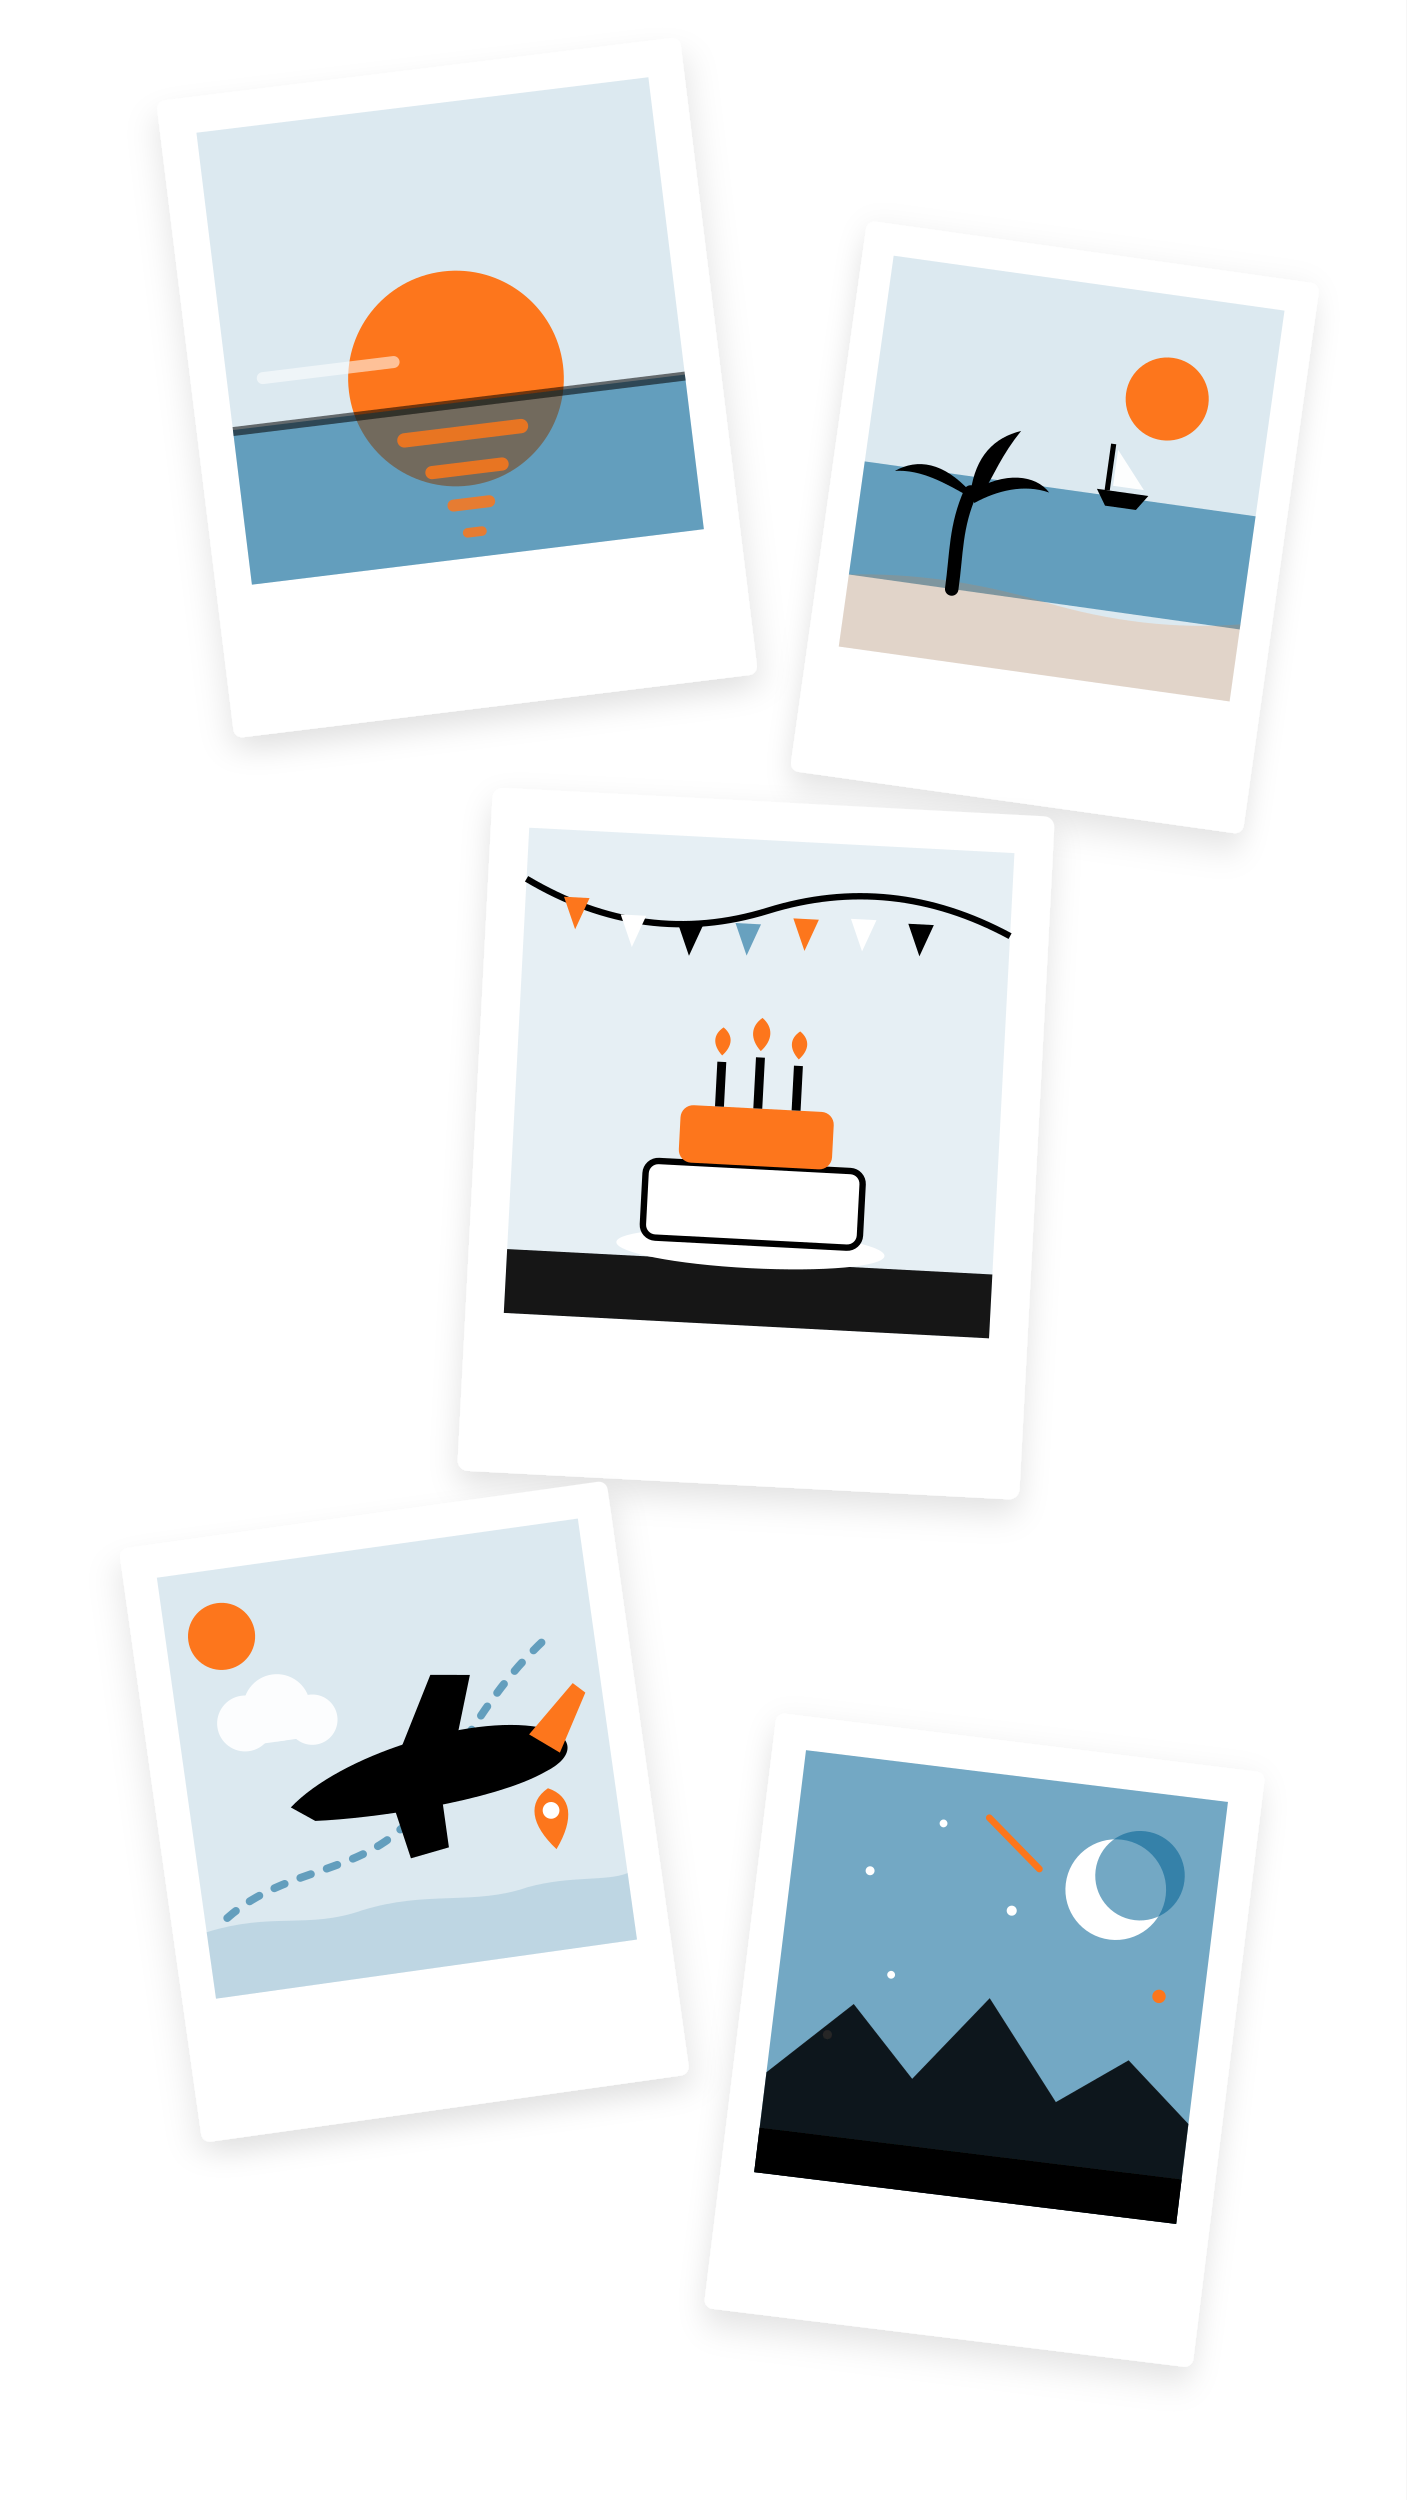
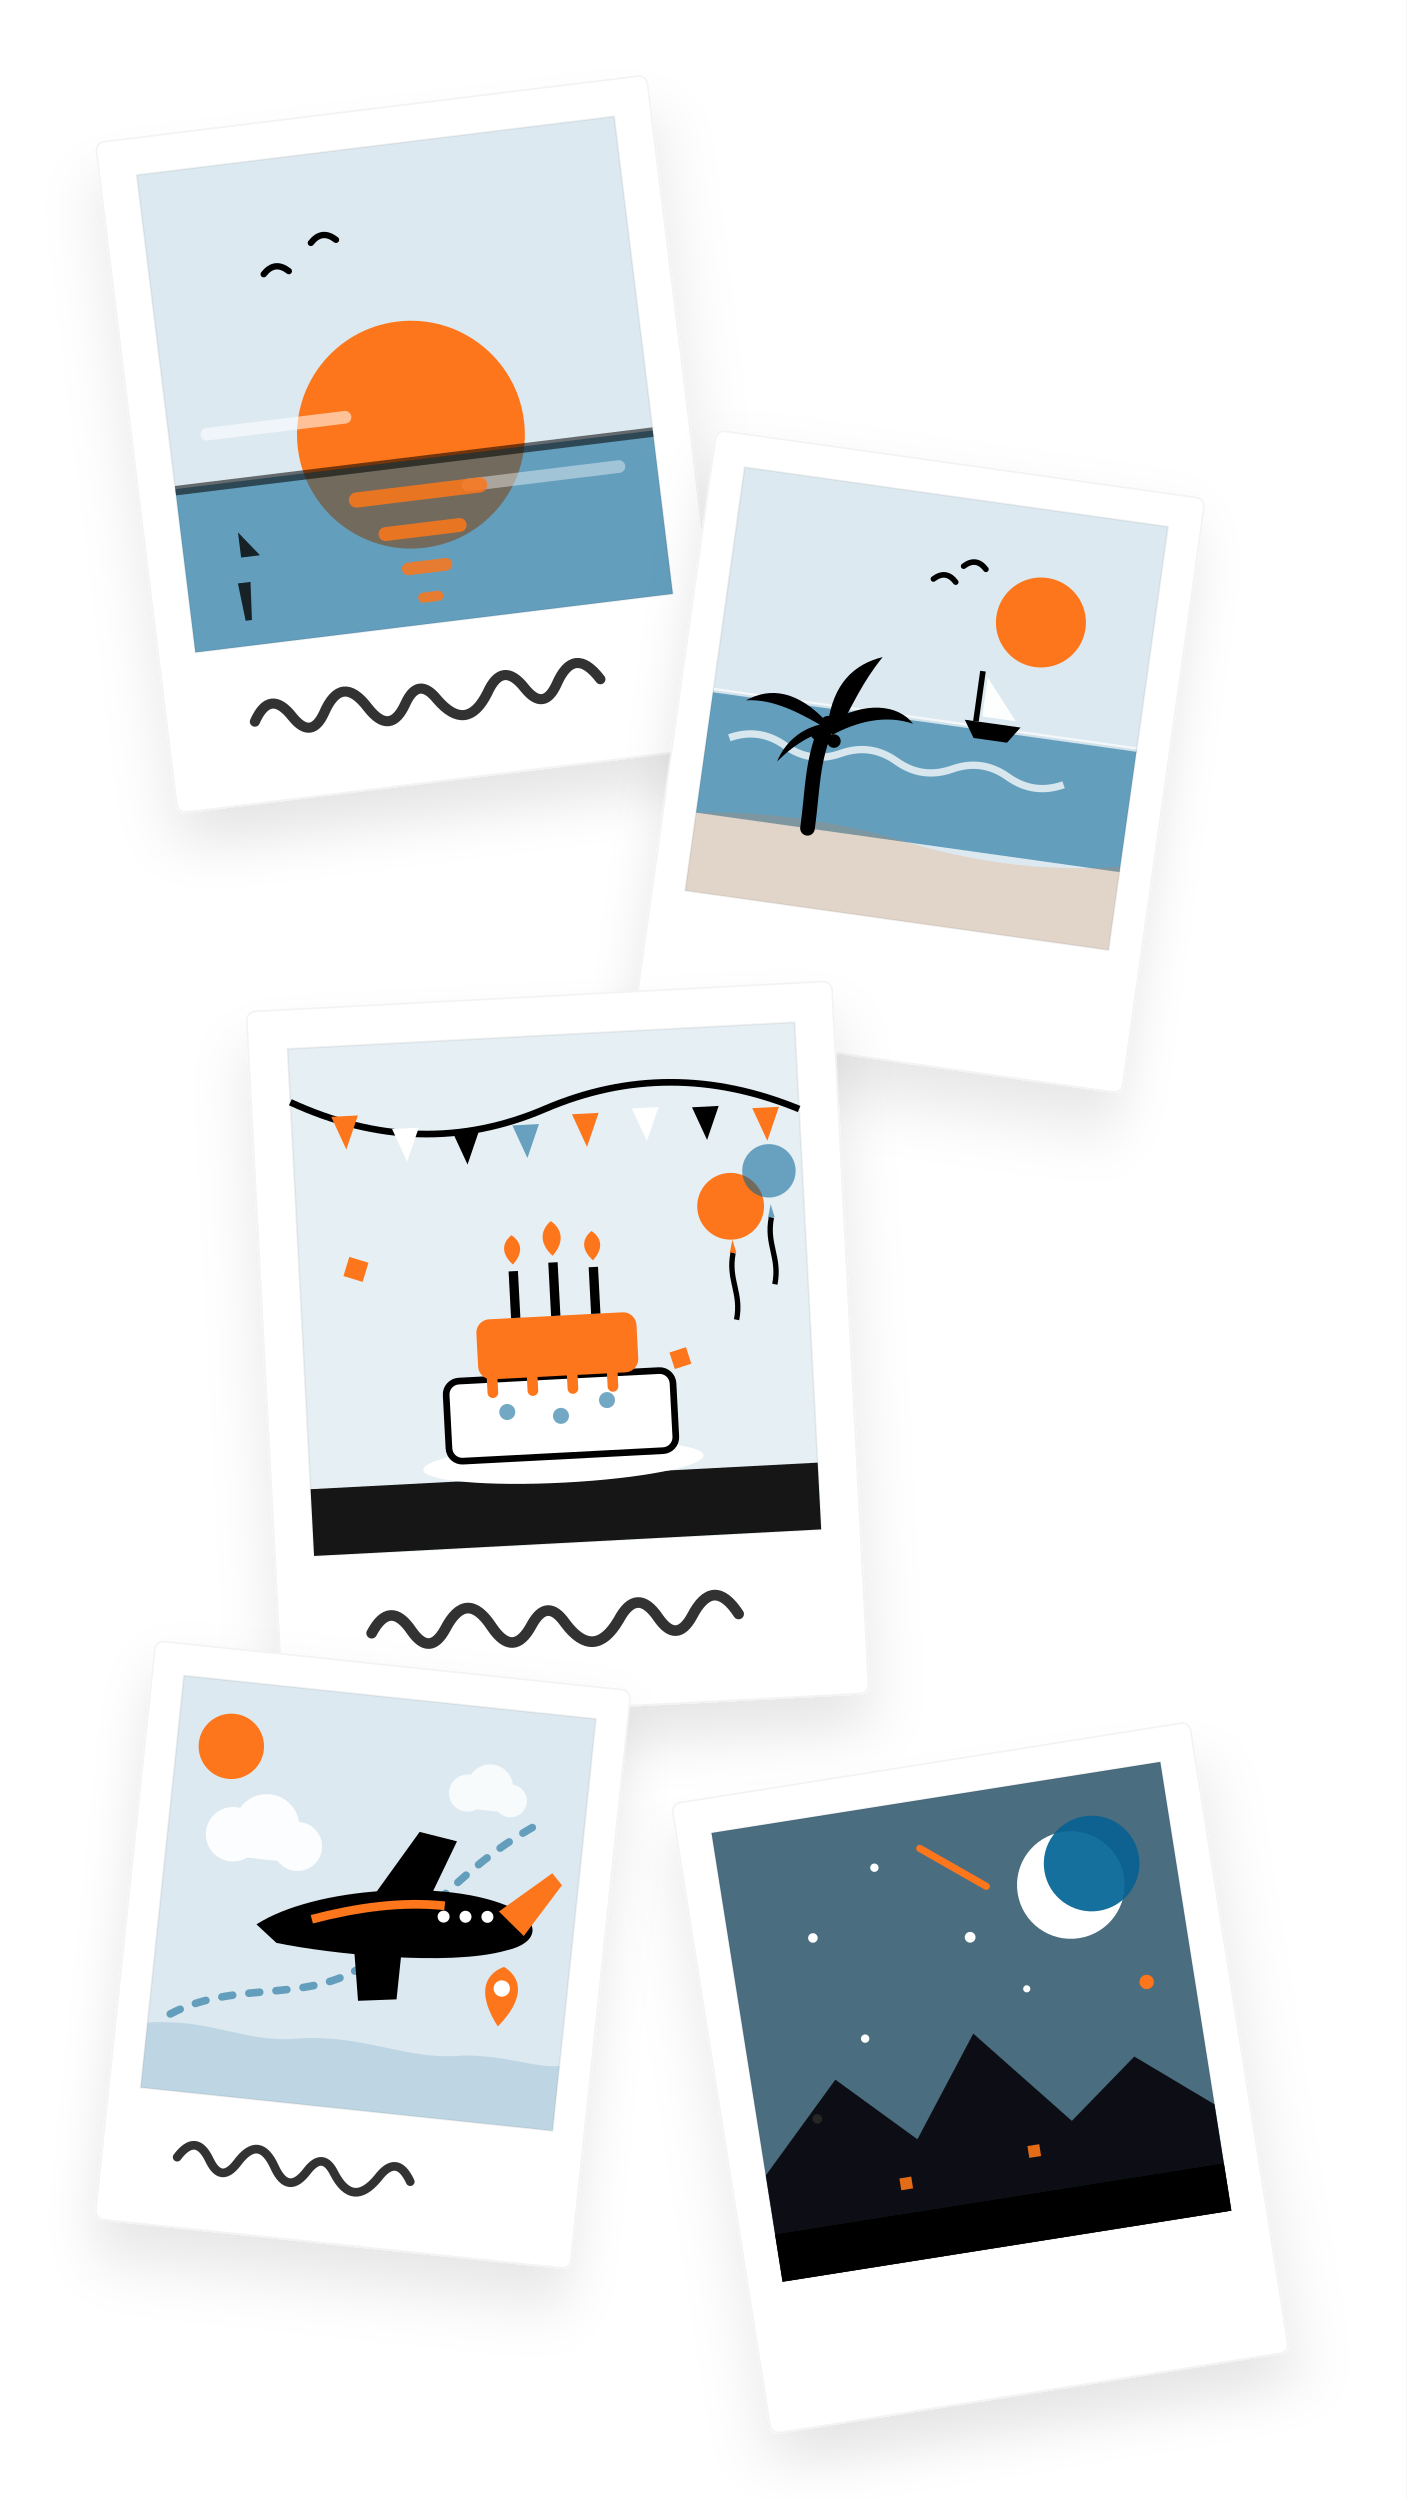
<svg xmlns="http://www.w3.org/2000/svg" viewBox="0 0 800 1422">
  <defs>
-     <filter id="sto-sombra" x="-20%" y="-18%" width="140%" height="140%">
-       <feDropShadow dx="0" dy="8" stdDeviation="9" flood-color="#000000" flood-opacity=".12" />
+     <filter id="sto-papel" x="-30%" y="-25%" width="160%" height="175%" color-interpolation-filters="sRGB">
+       <feDropShadow dx="0" dy="1" stdDeviation="1" flood-color="#000000" flood-opacity=".06" result="sto-s1" />
+       <feDropShadow in="sto-s1" dx="0" dy="6" stdDeviation="6" flood-color="#000000" flood-opacity=".08" result="sto-s2" />
+       <feDropShadow in="sto-s2" dx="0" dy="20" stdDeviation="16" flood-color="#000000" flood-opacity=".1" />
    </filter>
    <g id="sto-cena-sol">
      <rect width="76" height="76" fill="#006194" fill-opacity=".14" />
      <circle cx="38" cy="46" r="18" fill="#FD761A" />
      <rect y="50" width="76" height="26" fill="#006194" fill-opacity=".55" />
      <rect y="49.5" width="76" height="1.5" fill="#000000" opacity=".55" />
      <path d="M6 42H28" fill="none" stroke="#FFFFFF" stroke-width="2" stroke-linecap="round" opacity=".55" />
+       <path d="M46 55H70" fill="none" stroke="#FFFFFF" stroke-width="2" stroke-linecap="round" opacity=".4" />
      <g fill="#FD761A" opacity=".85">
        <rect x="27" y="54" width="22" height="2.4" rx="1.2" />
        <rect x="31" y="60" width="14" height="2.2" rx="1.1" />
        <rect x="34" y="66" width="8" height="2" rx="1" />
        <rect x="36" y="71" width="4" height="1.6" rx=".8" />
      </g>
+       <path d="M8 66H10L9.5 72H8.5Z" fill="#000000" opacity=".8" />
+       <path d="M9 65V58M9 58L12 62H9Z" fill="#000000" opacity=".8" />
+       <path d="M18 18q2-2 4 0M26 14q2-2 4 0" fill="none" stroke="#000000" stroke-width="1" stroke-linecap="round" />
    </g>
    <g id="sto-cena-praia">
      <rect width="76" height="76" fill="#006194" fill-opacity=".14" />
      <circle cx="56" cy="20" r="8" fill="#FD761A" />
      <path d="M0 40H76V62H0Z" fill="#006194" fill-opacity=".55" />
+       <path d="M0 40H76" fill="none" stroke="#FFFFFF" stroke-width=".8" opacity=".7" />
+       <path d="M4 48q5-2.6 10 0t10 0t10 0t10 0t10 0t10 0" fill="none" stroke="#FFFFFF" stroke-width="1.3" opacity=".75" />
      <path d="M0 62Q18 59 38 62T76 61V76H0Z" fill="#FD761A" fill-opacity=".18" />
      <path d="M47 39V30" fill="none" stroke="#000000" stroke-width="1" />
      <path d="M48 31L54 38H48Z" fill="#FFFFFF" opacity=".95" />
      <path d="M45 39H55L53 42H47Z" fill="#000000" />
      <path d="M20 62C20 55 19 50 21 43" fill="none" stroke="#000000" stroke-width="2.6" stroke-linecap="round" />
      <path d="M21 43C15 38 10 38 6 41C11 40 16 42 21 44Z" fill="#000000" />
      <path d="M21 43C21 36 24 32 29 30C26 35 25 39 23 44Z" fill="#000000" />
      <path d="M21 43C27 38 33 38 36 41C31 40 26 42 22 45Z" fill="#000000" />
+       <path d="M21 43C17 44 14 47 13 51C16 47 19 45 22 44Z" fill="#000000" />
+       <circle cx="19.5" cy="45" r="1.3" fill="#000000" />
+       <circle cx="22.5" cy="46" r="1.2" fill="#000000" />
+       <path d="M36 15q2-2 4 0M41 12q2-2 4 0" fill="none" stroke="#000000" stroke-width="1" stroke-linecap="round" />
    </g>
    <g id="sto-cena-festa">
      <rect width="76" height="76" fill="#006194" fill-opacity=".1" />
      <path d="M0 8Q19 18 38 11T76 13" fill="none" stroke="#000000" stroke-width="1" />
      <path d="M6 10.5L10 10.5L8 15.5Z" fill="#FD761A" />
      <path d="M15 12.8L19 12.8L17 17.8Z" fill="#FFFFFF" />
      <path d="M24 13.7L28 13.7L26 18.7Z" fill="#000000" />
      <path d="M33 13.2L37 13.2L35 18.2Z" fill="#006194" fill-opacity=".55" />
      <path d="M42 12L46 12L44 17Z" fill="#FD761A" />
      <path d="M51 11.6L55 11.6L53 16.6Z" fill="#FFFFFF" />
      <path d="M60 11.9L64 11.9L62 16.9Z" fill="#000000" />
+       <path d="M69 12.5L73 12.5L71 17.5Z" fill="#FD761A" />
+       <path d="M65 32L64.5 34H65.5Z" fill="#FD761A" />
+       <path d="M65 34C64 38 66 40 65 44" fill="none" stroke="#000000" stroke-width=".8" />
+       <circle cx="65" cy="27" r="5" fill="#FD761A" />
+       <path d="M71 27L70.5 29H71.5Z" fill="#006194" fill-opacity=".55" />
+       <path d="M71 29C70 33 72 35 71 39" fill="none" stroke="#000000" stroke-width=".8" />
+       <circle cx="71" cy="22" r="4" fill="#006194" fill-opacity=".55" />
      <rect y="66" width="76" height="10" fill="#000000" opacity=".92" />
      <ellipse cx="38" cy="64" rx="21" ry="3" fill="#FFFFFF" />
      <rect x="21" y="51" width="34" height="12" rx="2" fill="#FFFFFF" stroke="#000000" stroke-width="1" />
      <rect x="26" y="42" width="24" height="9" rx="2" fill="#FD761A" />
+       <path d="M28 51v2M34 51v2M40 51v2M46 51v2" fill="none" stroke="#FD761A" stroke-width="1.6" stroke-linecap="round" />
+       <g fill="#006194" fill-opacity=".55">
+         <circle cx="30" cy="56" r="1.2" />
+         <circle cx="38" cy="57" r="1.2" />
+         <circle cx="45" cy="55" r="1.2" />
+       </g>
      <g stroke="#000000" stroke-width="1.4">
        <path d="M32 42V35" />
        <path d="M38 42V34" />
        <path d="M44 42V35" />
      </g>
      <g fill="#FD761A">
        <path d="M32 34C30.4 32.4 30.4 30.8 32 29.6C33.6 30.8 33.6 32.4 32 34Z" />
        <path d="M38 33C36.2 31.2 36.2 29.2 38 27.8C39.8 29.2 39.8 31.2 38 33Z" />
        <path d="M44 34C42.4 32.4 42.4 30.8 44 29.6C45.6 30.8 45.6 32.4 44 34Z" />
+       </g>
+       <g fill="#FD761A">
+         <rect x="7" y="32" width="3" height="3" transform="rotate(20 8.5 33.5)" />
+         <rect x="55" y="48" width="2.6" height="2.6" transform="rotate(-15 56.3 49.3)" />
      </g>
    </g>
    <g id="sto-cena-viagem">
      <rect width="76" height="76" fill="#006194" fill-opacity=".14" />
      <circle cx="10" cy="12" r="6" fill="#FD761A" />
      <path d="M4 62C16 54 30 58 40 48C50 38 56 28 68 20" fill="none" stroke="#006194" stroke-opacity=".55" stroke-width="1.4" stroke-dasharray="2 3" stroke-linecap="round" />
      <g fill="#FFFFFF" opacity=".92">
        <circle cx="12" cy="28" r="5" />
        <circle cx="18" cy="26" r="6" />
        <circle cx="24" cy="29" r="4.5" />
        <rect x="12" y="28" width="12" height="4" rx="2" />
      </g>
+       <g fill="#FFFFFF" opacity=".8">
+         <circle cx="54" cy="16" r="3.4" />
+         <circle cx="58" cy="14.5" r="4.2" />
+         <circle cx="62" cy="16.6" r="3" />
+         <rect x="54" y="16" width="8" height="2.8" rx="1.4" />
+       </g>
      <path d="M0 76V64C12 62 18 66 28 64C40 62 48 66 58 64C66 63 72 65 76 64V76Z" fill="#006194" fill-opacity=".14" />
      <path d="M64 58C60 53 60 49 64 47C68 49 68 53 64 58Z" fill="#FD761A" />
      <circle cx="64" cy="51" r="1.5" fill="#FFFFFF" />
      <path d="M18 44C28 36 52 32 64 36C70 38 70 42 64 44C54 48 32 48 22 47Z" fill="#000000" />
      <path d="M38 38L46 24L53 25L48 39Z" fill="#000000" />
      <path d="M36 45L38 56L45 55L45 46Z" fill="#000000" />
      <path d="M62 37L71 29L73 31L67 41Z" fill="#FD761A" />
+       <path d="M28 42C36 39 44 37 52 37" fill="none" stroke="#FD761A" stroke-width="1.6" />
+       <g fill="#FFFFFF">
+         <circle cx="52" cy="39" r="1.1" />
+         <circle cx="56" cy="38.6" r="1.1" />
+         <circle cx="60" cy="38.2" r="1.1" />
+       </g>
    </g>
    <g id="sto-cena-noite">
      <rect width="76" height="76" fill="#006194" fill-opacity=".55" />
+       <rect width="76" height="76" fill="#000000" fill-opacity=".35" />
      <circle cx="58" cy="18" r="9" fill="#FFFFFF" />
-       <circle cx="62" cy="15" r="8" fill="#006194" fill-opacity=".55" />
+       <circle cx="62" cy="15" r="8" fill="#006194" fill-opacity=".9" />
      <g fill="#FFFFFF">
        <circle cx="14" cy="20" r=".8" />
        <circle cx="26" cy="10" r=".7" />
        <circle cx="40" cy="24" r=".9" />
        <circle cx="20" cy="38" r=".7" />
        <circle cx="10" cy="50" r=".8" />
+         <circle cx="48" cy="34" r=".6" />
      </g>
      <circle cx="68" cy="36" r="1.2" fill="#FD761A" />
      <path d="M34 8L44 16" fill="none" stroke="#FD761A" stroke-width="1.2" stroke-linecap="round" />
      <path d="M0 76V58L14 44L26 56L38 40L52 57L64 48L76 58V76Z" fill="#000000" fill-opacity=".85" />
      <rect y="68" width="76" height="8" fill="#000000" />
+       <g fill="#FD761A" opacity=".9">
+         <rect x="22" y="62" width="2" height="2" />
+         <rect x="44" y="60" width="2" height="2" />
+       </g>
    </g>
  </defs>
  <rect width="800" height="1422" fill="#FFFFFF" />
-   <g id="sto-p1" transform="translate(110 38) rotate(-7 150 182.5)">
-     <g filter="url(#sto-sombra)">
-       <rect width="300" height="365" rx="5" fill="#FFFFFF" />
-       <g transform="translate(20.5 20.5) scale(3.4079)">
+   <g id="sto-p1" transform="translate(76 60) rotate(-7 158.4 192.6)">
+     <g filter="url(#sto-papel)">
+       <rect width="316.8" height="385.2" rx="5" fill="#FFFFFF" />
+       <rect x=".5" y=".5" width="315.8" height="384.2" rx="5" fill="none" stroke="#000000" stroke-opacity=".05" />
+       <g transform="translate(21.6 21.6) scale(3.6)">
        <use href="#sto-cena-sol" />
+       </g>
+       <rect x="21.6" y="21.6" width="273.6" height="273.6" fill="none" stroke="#000000" stroke-opacity=".06" />
+       <g transform="scale(3.6)">
+         <path d="M14 94q3 -5 6 0q2.5 4 5 0q3.5 -6 7 0q3 5 6 0q2.5 -4 5 0q4 6 8 0q3 -5 6 0q2.5 4 5 0q3.5 -6 7 0" fill="none" stroke="#000000" stroke-opacity=".8" stroke-width="1.6" stroke-linecap="round" />
      </g>
    </g>
  </g>
-   <g id="sto-p2" transform="translate(470 142) rotate(8 130 158)">
-     <g filter="url(#sto-sombra)">
-       <rect width="260" height="316" rx="5" fill="#FFFFFF" />
-       <g transform="translate(17.7 17.7) scale(2.9539)">
+   <g id="sto-p2" transform="translate(382 262) rotate(8 140.8 171.2)">
+     <g filter="url(#sto-papel)">
+       <rect width="281.6" height="342.4" rx="5" fill="#FFFFFF" />
+       <rect x=".5" y=".5" width="280.6" height="341.4" rx="5" fill="none" stroke="#000000" stroke-opacity=".05" />
+       <g transform="translate(19.2 19.2) scale(3.2)">
        <use href="#sto-cena-praia" />
+       </g>
+       <rect x="19.2" y="19.2" width="243.2" height="243.2" fill="none" stroke="#000000" stroke-opacity=".06" />
+     </g>
+   </g>
+   <g id="sto-p3" transform="translate(150 566) rotate(-3 167.2 203.3)">
+     <g filter="url(#sto-papel)">
+       <rect width="334.4" height="406.6" rx="5" fill="#FFFFFF" />
+       <rect x=".5" y=".5" width="333.4" height="405.6" rx="5" fill="none" stroke="#000000" stroke-opacity=".05" />
+       <g transform="translate(22.8 22.8) scale(3.8)">
+         <use href="#sto-cena-festa" />
+       </g>
+       <rect x="22.8" y="22.8" width="288.8" height="288.8" fill="none" stroke="#000000" stroke-opacity=".06" />
+       <g transform="scale(3.8)">
+         <path d="M14 94q3 -5 6 0q2.5 4 5 0q3.5 -6 7 0q3 5 6 0q2.5 -4 5 0q4 6 8 0q3 -5 6 0q2.5 4 5 0q3.5 -6 7 0" fill="none" stroke="#000000" stroke-opacity=".8" stroke-width="1.6" stroke-linecap="round" />
      </g>
    </g>
  </g>
-   <g id="sto-p3" transform="translate(270 456) rotate(3 160 194.5)">
-     <g filter="url(#sto-sombra)">
-       <rect width="320" height="389" rx="6" fill="#FFFFFF" />
-       <g transform="translate(21.8 21.8) scale(3.6363)">
-         <use href="#sto-cena-festa" />
+   <g id="sto-p5" transform="translate(408 1000) rotate(-9 149.6 181.9)">
+     <g filter="url(#sto-papel)">
+       <rect width="299.2" height="363.8" rx="5" fill="#FFFFFF" />
+       <rect x=".5" y=".5" width="298.2" height="362.8" rx="5" fill="none" stroke="#000000" stroke-opacity=".05" />
+       <g transform="translate(20.4 20.4) scale(3.4)">
+         <use href="#sto-cena-noite" />
      </g>
+       <rect x="20.4" y="20.4" width="258.4" height="258.4" fill="none" stroke="#000000" stroke-opacity=".06" />
    </g>
  </g>
-   <g id="sto-p4" transform="translate(90 860) rotate(-8 140 170.5)">
-     <g filter="url(#sto-sombra)">
-       <rect width="280" height="341" rx="5" fill="#FFFFFF" />
-       <g transform="translate(19.1 19.1) scale(3.1818)">
+   <g id="sto-p4" transform="translate(70 946) rotate(6 136.4 165.85)">
+     <g filter="url(#sto-papel)">
+       <rect width="272.8" height="331.7" rx="5" fill="#FFFFFF" />
+       <rect x=".5" y=".5" width="271.8" height="330.7" rx="5" fill="none" stroke="#000000" stroke-opacity=".05" />
+       <g transform="translate(18.6 18.6) scale(3.1)">
        <use href="#sto-cena-viagem" />
      </g>
-     </g>
-   </g>
-   <g id="sto-p5" transform="translate(420 990) rotate(7 140 170.5)">
-     <g filter="url(#sto-sombra)">
-       <rect width="280" height="341" rx="5" fill="#FFFFFF" />
-       <g transform="translate(19.1 19.1) scale(3.1818)">
-         <use href="#sto-cena-noite" />
+       <rect x="18.6" y="18.6" width="235.6" height="235.6" fill="none" stroke="#000000" stroke-opacity=".06" />
+       <g transform="scale(3.1)">
+         <path d="M14 94q3 -5 6 0q2.5 4 5 0q3.5 -6 7 0q3 5 6 0q2.5 -4 5 0q4 6 8 0q3 -5 6 0" fill="none" stroke="#000000" stroke-opacity=".8" stroke-width="1.6" stroke-linecap="round" />
      </g>
    </g>
  </g>
</svg>
